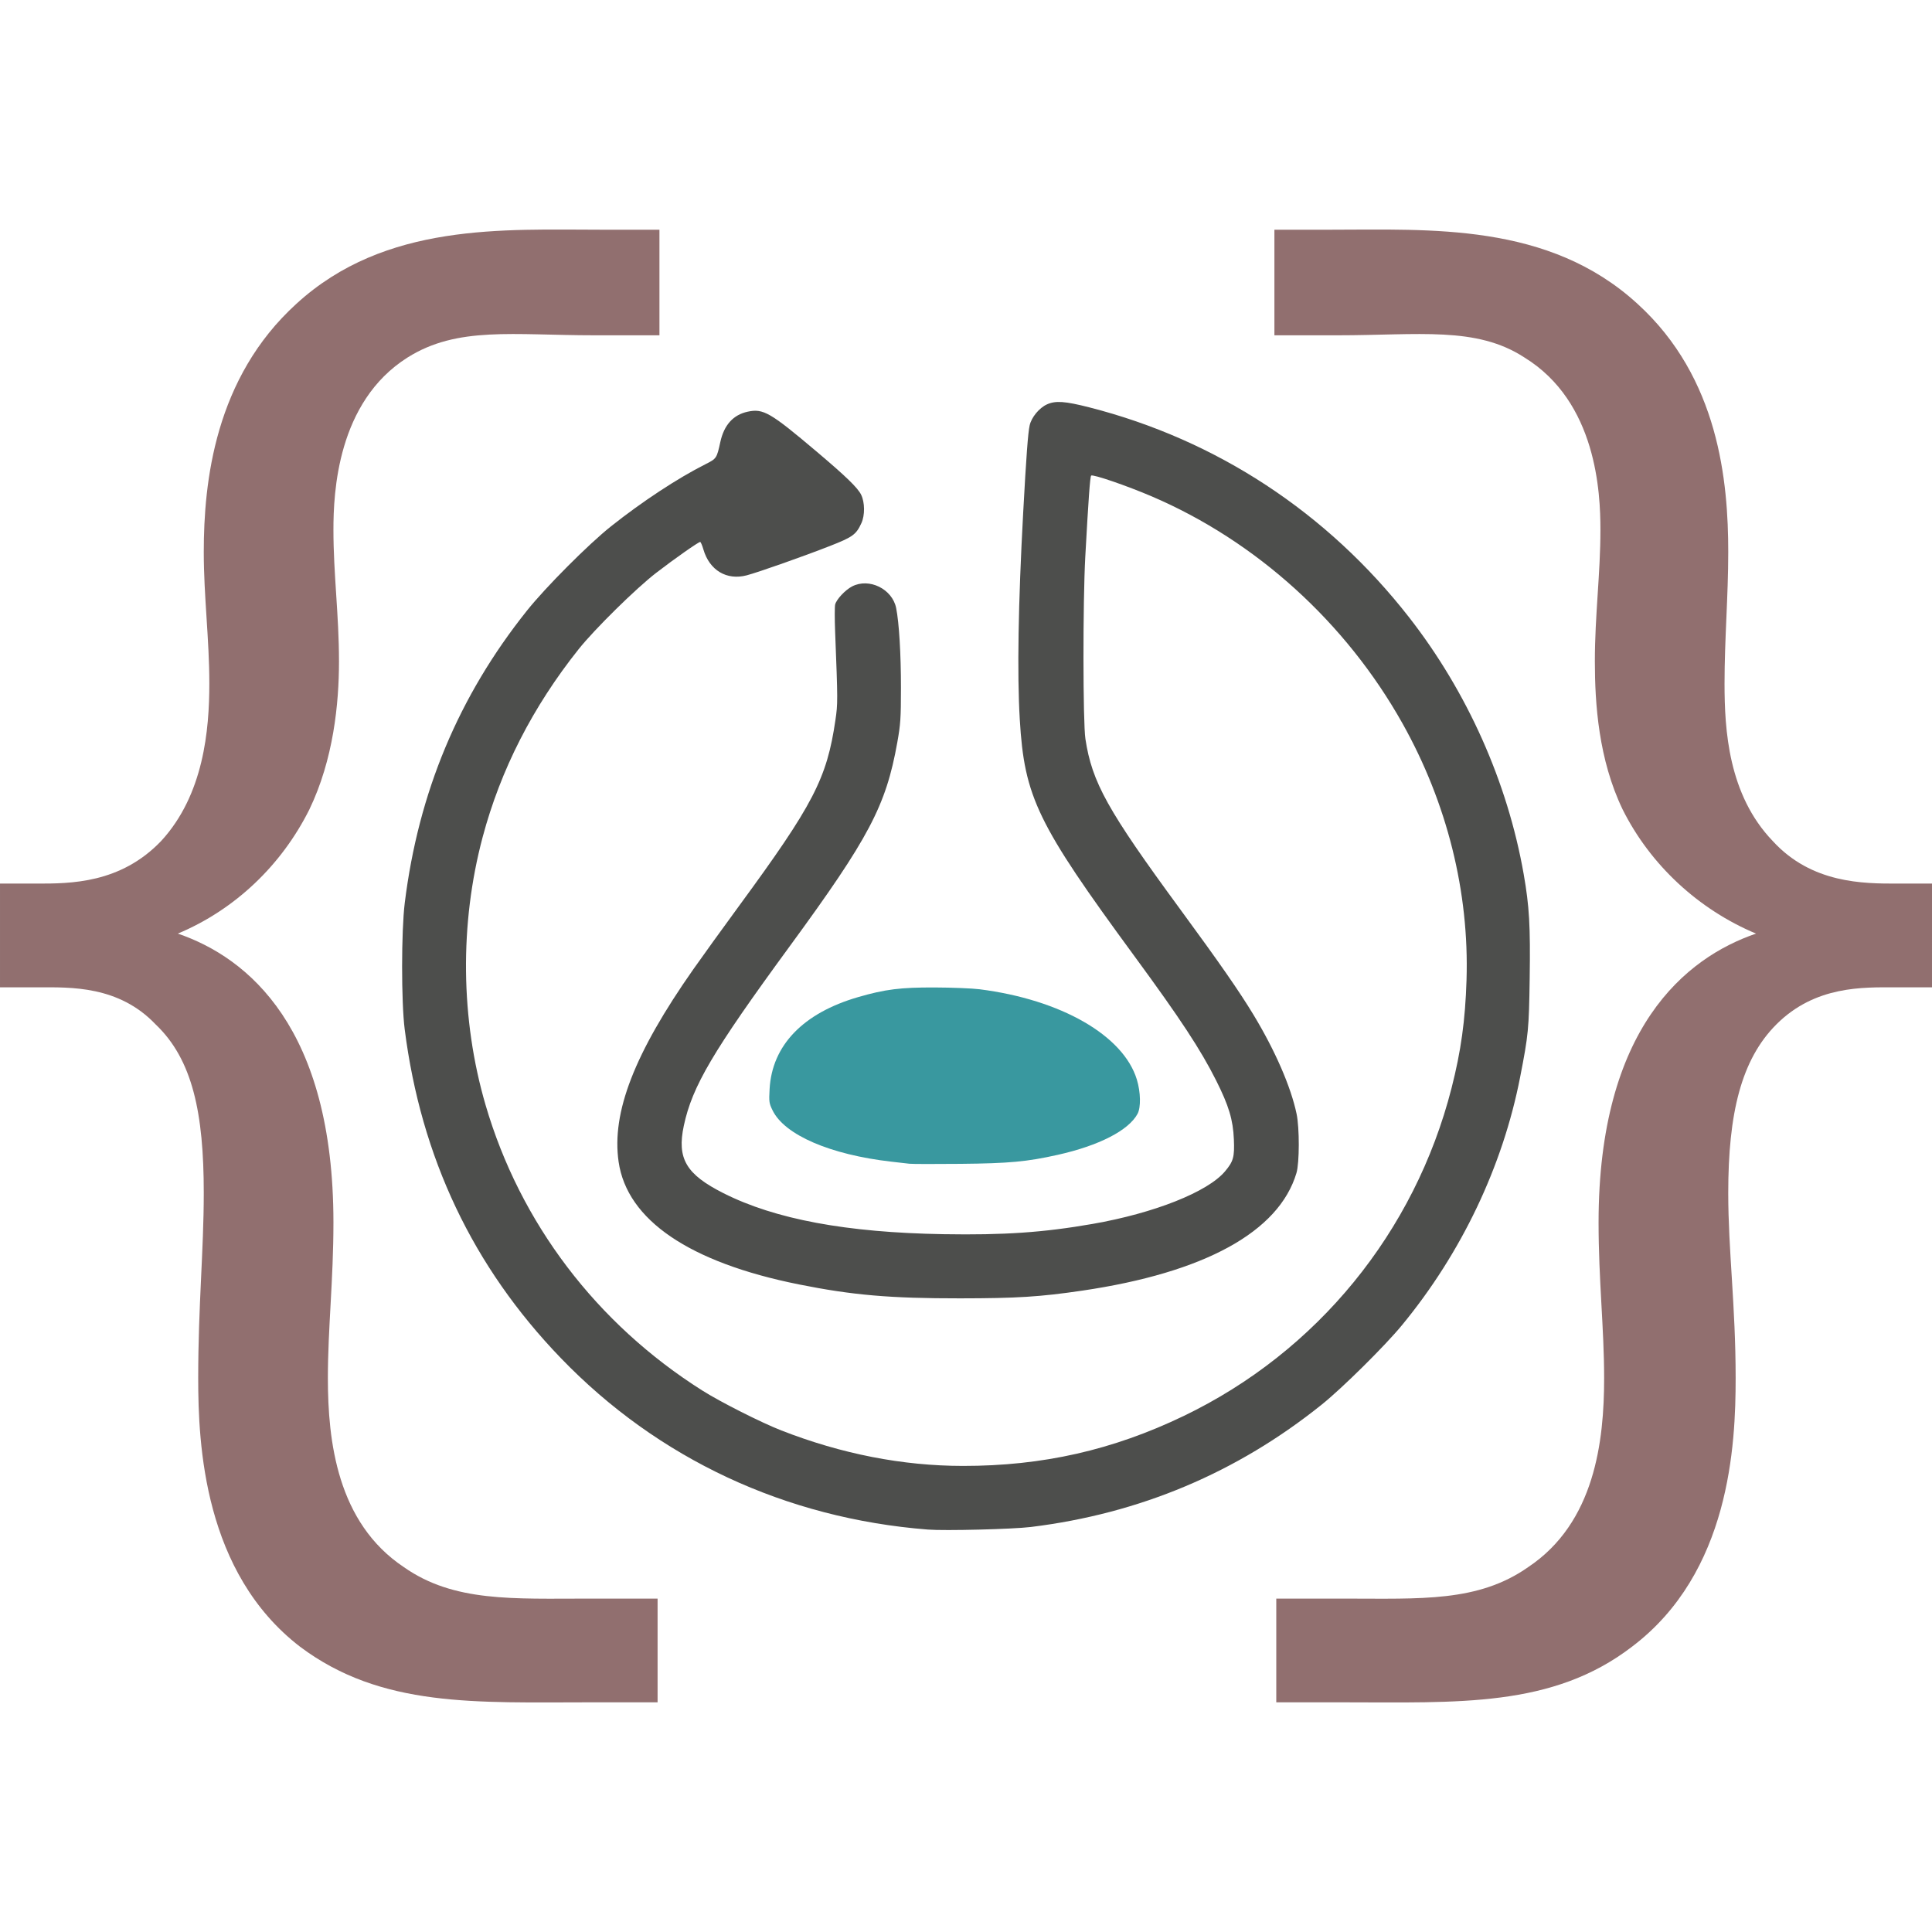
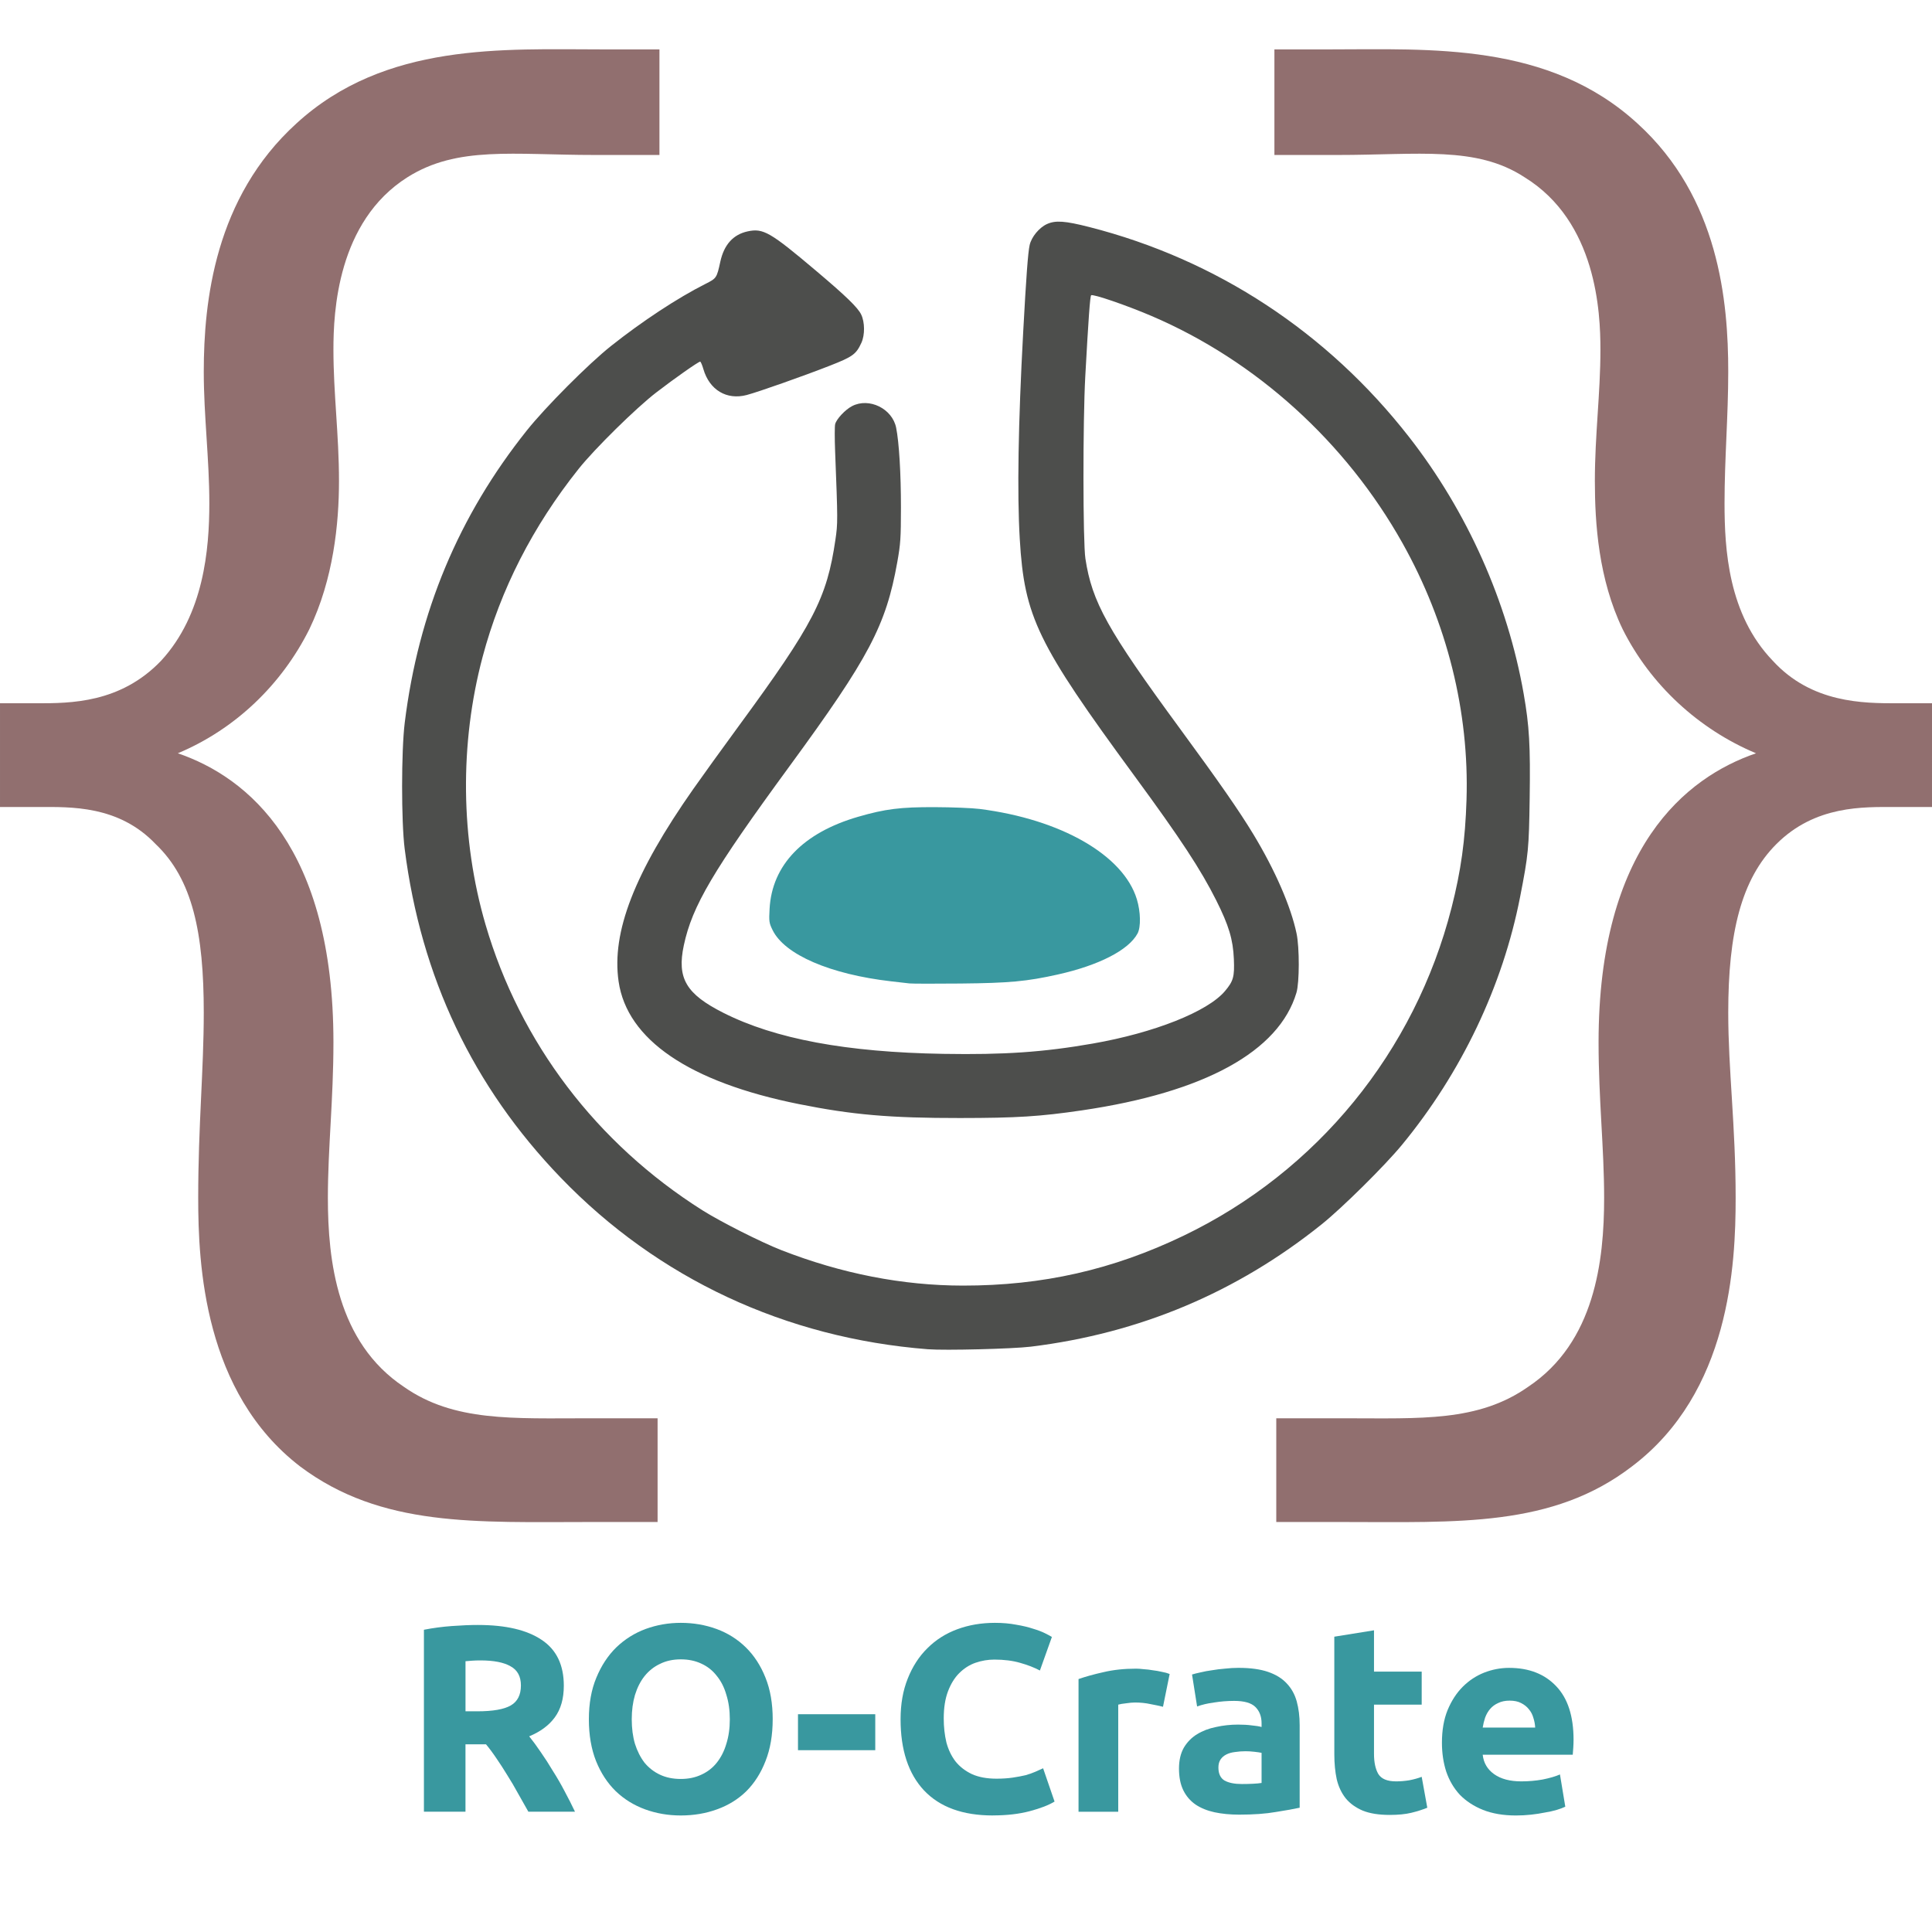
<svg xmlns="http://www.w3.org/2000/svg" width="600" height="600" viewBox="0 0 158.75 158.75" version="1.1" id="svg4953">
  <defs id="defs4947" />
-   <g id="layer1" transform="translate(1841.816,-101.8424)">
-     <g id="g3781" transform="matrix(0.4496173,0,0,0.4496173,-1441.054,122.6351)">
-       <g id="g4934" transform="matrix(0.3527778,0,0,-0.3527778,-1077.931,500.9903)">
+   <g id="g853">
+     <text id="text881" y="148.868" x="33.083" style="font-style:normal;font-variant:normal;font-weight:bold;font-stretch:normal;font-size:21.892px;line-height:1.25;font-family:Ubuntu;-inkscape-font-specification:'Ubuntu, Bold';font-variant-ligatures:normal;font-variant-caps:normal;font-variant-numeric:normal;font-feature-settings:normal;text-align:start;letter-spacing:0px;word-spacing:0px;writing-mode:lr-tb;text-anchor:start;opacity:0;fill:#39989f;fill-opacity:1;stroke:none;stroke-width:0.547;" xml:space="preserve">
+       <tspan style="font-style:normal;font-variant:normal;font-weight:bold;font-stretch:normal;font-size:21.892px;font-family:Ubuntu;-inkscape-font-specification:'Ubuntu, Bold';font-variant-ligatures:normal;font-variant-caps:normal;font-variant-numeric:normal;font-feature-settings:normal;text-align:start;writing-mode:lr-tb;text-anchor:start;fill:#39989f;fill-opacity:1;stroke-width:0.547;" y="148.868" x="33.083" id="tspan879">RO-Crate</tspan>
+     </text>
+     <g id="text881-4" style="font-style:normal;font-variant:normal;font-weight:bold;font-stretch:normal;font-size:21.892px;line-height:1.25;font-family:Ubuntu;-inkscape-font-specification:'Ubuntu, Bold';font-variant-ligatures:normal;font-variant-caps:normal;font-variant-numeric:normal;font-feature-settings:normal;text-align:start;letter-spacing:0px;word-spacing:0px;writing-mode:lr-tb;text-anchor:start;opacity:1;fill:#39989f;fill-opacity:1;stroke:none;stroke-width:0.547" aria-label="RO-Crate">
+       <path id="path4614" style="font-style:normal;font-variant:normal;font-weight:bold;font-stretch:normal;font-size:21.892px;font-family:Ubuntu;-inkscape-font-specification:'Ubuntu, Bold';font-variant-ligatures:normal;font-variant-caps:normal;font-variant-numeric:normal;font-feature-settings:normal;text-align:start;writing-mode:lr-tb;text-anchor:start;fill:#39989f;fill-opacity:1;stroke-width:0.547" d="m 39.279,133.522 q 3.415,0 5.232,1.226 1.817,1.204 1.817,3.765 0,1.598 -0.744,2.605 -0.722,0.985 -2.102,1.554 0.46,0.569 0.963,1.313 0.504,0.722 0.985,1.532 0.504,0.788 0.963,1.664 0.46,0.854 0.854,1.686 h -3.831 q -0.416,-0.744 -0.854,-1.511 -0.416,-0.766 -0.876,-1.489 -0.438,-0.722 -0.876,-1.357 -0.438,-0.657 -0.876,-1.182 h -1.686 v 5.539 h -3.415 v -14.952 q 1.116,-0.219 2.299,-0.306 1.204,-0.088 2.145,-0.088 z m 0.197,2.912 q -0.372,0 -0.679,0.022 -0.285,0.022 -0.547,0.044 v 4.116 h 0.963 q 1.926,0 2.758,-0.482 0.832,-0.482 0.832,-1.642 0,-1.116 -0.854,-1.576 -0.832,-0.482 -2.474,-0.482 z" />
+       <path id="path4616" style="font-style:normal;font-variant:normal;font-weight:bold;font-stretch:normal;font-size:21.892px;font-family:Ubuntu;-inkscape-font-specification:'Ubuntu, Bold';font-variant-ligatures:normal;font-variant-caps:normal;font-variant-numeric:normal;font-feature-settings:normal;text-align:start;writing-mode:lr-tb;text-anchor:start;fill:#39989f;fill-opacity:1;stroke-width:0.547" d="m 51.91,141.272 q 0,1.116 0.263,2.014 0.285,0.898 0.788,1.554 0.525,0.635 1.27,0.985 0.744,0.35 1.708,0.35 0.941,0 1.686,-0.35 0.766,-0.35 1.27,-0.985 0.525,-0.657 0.788,-1.554 0.285,-0.898 0.285,-2.014 0,-1.116 -0.285,-2.014 -0.263,-0.919 -0.788,-1.554 -0.504,-0.657 -1.27,-1.007 -0.744,-0.35 -1.686,-0.35 -0.963,0 -1.708,0.372 -0.744,0.35 -1.27,1.007 -0.504,0.635 -0.788,1.554 -0.263,0.898 -0.263,1.992 z m 11.581,0 q 0,1.948 -0.591,3.437 -0.569,1.467 -1.576,2.474 -1.007,0.985 -2.408,1.489 -1.379,0.503 -2.977,0.503 -1.554,0 -2.933,-0.503 -1.379,-0.504 -2.408,-1.489 -1.029,-1.007 -1.62,-2.474 -0.591,-1.489 -0.591,-3.437 0,-1.948 0.613,-3.415 0.613,-1.489 1.642,-2.496 1.051,-1.007 2.408,-1.511 1.379,-0.503 2.89,-0.503 1.554,0 2.933,0.503 1.379,0.504 2.408,1.511 1.029,1.007 1.62,2.496 0.591,1.467 0.591,3.415 z" />
+       <path id="path4618" style="font-style:normal;font-variant:normal;font-weight:bold;font-stretch:normal;font-size:21.892px;font-family:Ubuntu;-inkscape-font-specification:'Ubuntu, Bold';font-variant-ligatures:normal;font-variant-caps:normal;font-variant-numeric:normal;font-feature-settings:normal;text-align:start;writing-mode:lr-tb;text-anchor:start;fill:#39989f;fill-opacity:1;stroke-width:0.547" d="m 65.57,140.856 h 6.349 v 2.955 h -6.349 z" />
+       <path id="path4620" style="font-style:normal;font-variant:normal;font-weight:bold;font-stretch:normal;font-size:21.892px;font-family:Ubuntu;-inkscape-font-specification:'Ubuntu, Bold';font-variant-ligatures:normal;font-variant-caps:normal;font-variant-numeric:normal;font-feature-settings:normal;text-align:start;writing-mode:lr-tb;text-anchor:start;fill:#39989f;fill-opacity:1;stroke-width:0.547" d="m 81.573,149.174 q -3.7,0 -5.648,-2.058 -1.926,-2.058 -1.926,-5.845 0,-1.883 0.591,-3.349 0.591,-1.489 1.62,-2.496 1.029,-1.029 2.452,-1.554 1.423,-0.525 3.087,-0.525 0.963,0 1.751,0.153 0.788,0.131 1.379,0.328 0.591,0.175 0.985,0.372 0.394,0.197 0.569,0.306 l -0.985,2.758 q -0.701,-0.372 -1.642,-0.635 -0.919,-0.263 -2.102,-0.263 -0.788,0 -1.554,0.263 -0.744,0.263 -1.335,0.854 -0.569,0.569 -0.919,1.489 -0.35,0.919 -0.35,2.233 0,1.051 0.219,1.97 0.241,0.898 0.744,1.554 0.525,0.657 1.357,1.051 0.832,0.372 2.014,0.372 0.744,0 1.335,-0.088 0.591,-0.088 1.051,-0.197 0.46,-0.131 0.81,-0.285 0.35,-0.153 0.635,-0.285 l 0.941,2.736 q -0.722,0.438 -2.036,0.788 -1.313,0.35 -3.043,0.35 z" />
+       <path id="path4622" style="font-style:normal;font-variant:normal;font-weight:bold;font-stretch:normal;font-size:21.892px;font-family:Ubuntu;-inkscape-font-specification:'Ubuntu, Bold';font-variant-ligatures:normal;font-variant-caps:normal;font-variant-numeric:normal;font-feature-settings:normal;text-align:start;writing-mode:lr-tb;text-anchor:start;fill:#39989f;fill-opacity:1;stroke-width:0.547" d="m 95.562,140.243 q -0.438,-0.109 -1.029,-0.219 -0.591,-0.131 -1.27,-0.131 -0.306,0 -0.744,0.066 -0.416,0.044 -0.635,0.109 v 8.8 h -3.262 v -10.902 q 0.876,-0.306 2.058,-0.569 1.204,-0.285 2.671,-0.285 0.263,0 0.635,0.044 0.372,0.022 0.744,0.088 0.372,0.044 0.744,0.131 0.372,0.066 0.635,0.175 z" />
+       <path id="path4624" style="font-style:normal;font-variant:normal;font-weight:bold;font-stretch:normal;font-size:21.892px;font-family:Ubuntu;-inkscape-font-specification:'Ubuntu, Bold';font-variant-ligatures:normal;font-variant-caps:normal;font-variant-numeric:normal;font-feature-settings:normal;text-align:start;writing-mode:lr-tb;text-anchor:start;fill:#39989f;fill-opacity:1;stroke-width:0.547" d="m 102.042,146.591 q 0.482,0 0.919,-0.022 0.438,-0.022 0.701,-0.066 v -2.474 q -0.197,-0.044 -0.591,-0.088 -0.394,-0.044 -0.722,-0.044 -0.46,0 -0.876,0.066 -0.394,0.044 -0.701,0.197 -0.306,0.153 -0.482,0.416 -0.175,0.263 -0.175,0.657 0,0.766 0.504,1.073 0.525,0.285 1.423,0.285 z m -0.263,-9.545 q 1.445,0 2.408,0.328 0.963,0.328 1.532,0.941 0.591,0.613 0.832,1.489 0.241,0.876 0.241,1.948 v 6.786 q -0.701,0.153 -1.948,0.35 -1.248,0.219 -3.021,0.219 -1.116,0 -2.036,-0.197 -0.898,-0.197 -1.554,-0.635 -0.657,-0.46 -1.007,-1.182 -0.35,-0.722 -0.35,-1.773 0,-1.007 0.394,-1.708 0.416,-0.701 1.095,-1.116 0.679,-0.416 1.554,-0.591 0.876,-0.197 1.817,-0.197 0.635,0 1.116,0.066 0.504,0.044 0.81,0.131 v -0.306 q 0,-0.832 -0.504,-1.335 -0.503,-0.504 -1.751,-0.504 -0.832,0 -1.642,0.131 -0.81,0.109 -1.401,0.328 l -0.416,-2.627 q 0.285,-0.088 0.701,-0.175 0.438,-0.109 0.941,-0.175 0.504,-0.088 1.051,-0.131 0.569,-0.066 1.138,-0.066 z" />
+       <path id="path4626" style="font-style:normal;font-variant:normal;font-weight:bold;font-stretch:normal;font-size:21.892px;font-family:Ubuntu;-inkscape-font-specification:'Ubuntu, Bold';font-variant-ligatures:normal;font-variant-caps:normal;font-variant-numeric:normal;font-feature-settings:normal;text-align:start;writing-mode:lr-tb;text-anchor:start;fill:#39989f;fill-opacity:1;stroke-width:0.547" d="m 109.638,134.485 3.262,-0.525 v 3.393 h 3.919 v 2.715 h -3.919 v 4.05 q 0,1.029 0.35,1.642 0.372,0.613 1.467,0.613 0.525,0 1.073,-0.088 0.569,-0.109 1.029,-0.285 l 0.46,2.539 q -0.591,0.241 -1.313,0.416 -0.722,0.175 -1.773,0.175 -1.335,0 -2.211,-0.35 -0.876,-0.372 -1.401,-1.007 -0.525,-0.657 -0.744,-1.576 -0.197,-0.919 -0.197,-2.036 z" />
+       <path id="path4628" style="font-style:normal;font-variant:normal;font-weight:bold;font-stretch:normal;font-size:21.892px;font-family:Ubuntu;-inkscape-font-specification:'Ubuntu, Bold';font-variant-ligatures:normal;font-variant-caps:normal;font-variant-numeric:normal;font-feature-settings:normal;text-align:start;writing-mode:lr-tb;text-anchor:start;fill:#39989f;fill-opacity:1;stroke-width:0.547" d="m 118.482,143.198 q 0,-1.532 0.46,-2.671 0.482,-1.16 1.248,-1.926 0.766,-0.766 1.751,-1.16 1.007,-0.394 2.058,-0.394 2.452,0 3.875,1.511 1.423,1.489 1.423,4.4 0,0.285 -0.022,0.635 -0.022,0.328 -0.044,0.591 h -7.399 q 0.109,1.007 0.941,1.598 0.832,0.591 2.233,0.591 0.898,0 1.751,-0.153 0.876,-0.175 1.423,-0.416 l 0.438,2.649 q -0.263,0.131 -0.701,0.263 -0.438,0.131 -0.985,0.219 -0.525,0.109 -1.138,0.175 -0.613,0.066 -1.226,0.066 -1.554,0 -2.715,-0.46 -1.138,-0.46 -1.905,-1.248 -0.744,-0.81 -1.116,-1.905 -0.35,-1.095 -0.35,-2.364 z m 7.662,-1.248 q -0.022,-0.416 -0.153,-0.81 -0.109,-0.394 -0.372,-0.701 -0.241,-0.306 -0.635,-0.503 -0.372,-0.197 -0.941,-0.197 -0.547,0 -0.941,0.197 -0.394,0.175 -0.657,0.482 -0.263,0.306 -0.416,0.722 -0.131,0.394 -0.197,0.81 z" />
+     </g>
+     <g transform="translate(1841.816,-101.8424)" id="g4576">
+       <g id="g4934" transform="matrix(0.158615,0,0,-0.158615,-1925.711,333.0723)">
        <path id="path285-1-0" d="m 1009.586,758.846 c -73.771,5.793 -139.83,36.656 -190.133,88.831 -45.556,47.252 -72.443,103.883 -80.892,170.383 -1.795,14.126 -1.776,50.752 0.033,65.372 7.092,57.3 27.914,107.119 63.297,151.444 9.707,12.16 31.931,34.453 43.539,43.673 16.198,12.866 34.577,24.953 48.949,32.19 5.748,2.895 5.847,3.043 7.699,11.516 1.927,8.82 6.694,14.091 14.198,15.7 8.045,1.726 11.652,-0.361 35.559,-20.569 15.431,-13.044 21.459,-18.889 23.211,-22.51 1.909,-3.943 1.97,-10.576 0.134,-14.604 -2.723,-5.972 -4.468,-7.245 -16.29,-11.879 -13.692,-5.367 -37.131,-13.634 -43.146,-15.217 -10.38,-2.732 -19.298,2.604 -22.446,13.432 -0.617,2.123 -1.364,3.859 -1.659,3.859 -0.914,0 -13.351,-8.732 -22.742,-15.967 -10.516,-8.101 -31.939,-29.189 -40.239,-39.61 -23.772,-29.845 -40.407,-62.412 -49.71,-97.32 -12.002,-45.038 -11.464,-94.399 1.512,-138.778 17.882,-61.152 57.52,-113.349 112.37,-147.972 9.469,-5.977 30.438,-16.566 40.851,-20.63 31.229,-12.185 62.787,-18.35 94.063,-18.375 41.26,-0.032 77.626,8.196 114.389,25.881 69.046,33.215 119.671,95.192 138.744,169.857 4.897,19.172 7.095,35.014 7.758,55.929 1.447,45.605 -10.054,91.73 -33.143,132.922 -29.391,52.435 -75.838,94.507 -129.894,117.657 -13.026,5.578 -30.63,11.612 -31.425,10.77 -0.564,-0.598 -1.38,-11.881 -3.035,-41.991 -1.286,-23.401 -1.241,-85.838 0.068,-94.426 3.437,-22.54 11.394,-36.839 49.113,-88.252 20.421,-27.835 30.609,-42.5 37.924,-54.59 11.242,-18.581 19.398,-37.318 22.348,-51.344 1.552,-7.378 1.518,-25.362 -0.058,-30.669 -9.046,-30.46 -47.607,-51.625 -111.05,-60.952 -21.779,-3.202 -33.759,-3.957 -63.193,-3.983 -36.253,-0.032 -55.792,1.658 -83.53,7.224 -56.693,11.376 -88.993,33.345 -93.376,63.51 -3.715,25.566 8.169,56.201 38.675,99.69 4.612,6.574 15.2,21.249 23.53,32.611 38.74,52.838 45.682,66.213 50.114,96.561 1.253,8.577 1.249,9.706 -0.159,45.841 -0.258,6.636 -0.251,12.936 0.016,14.001 0.669,2.664 5.19,7.498 8.752,9.357 8.832,4.609 20.861,-1.287 22.85,-11.2 1.523,-7.59 2.494,-23.743 2.482,-41.292 -0.011,-15.923 -0.21,-18.904 -1.894,-28.328 -5.871,-32.851 -14.624,-49.429 -55.802,-105.684 -39.772,-54.335 -50.418,-72.377 -54.782,-92.839 -3.636,-17.051 1.152,-25.201 20.555,-34.986 26.782,-13.507 63.701,-20.386 113.914,-21.225 31.478,-0.526 51.771,0.87 77.283,5.317 31.941,5.567 59.623,16.553 68.605,27.227 4.351,5.171 4.973,7.417 4.588,16.588 -0.424,10.124 -2.613,17.403 -9.152,30.43 -8.037,16.013 -18.513,31.956 -42.32,64.403 -50.403,68.696 -57.039,82.389 -59.433,122.652 -1.407,23.667 -0.813,59.811 1.764,107.238 1.573,28.951 2.491,41.315 3.354,45.151 0.943,4.19 4.939,9.034 8.96,10.861 4.438,2.016 9.356,1.67 21.953,-1.544 65.905,-16.814 123.328,-54.52 165.64,-108.765 30.161,-38.667 51.014,-85.394 59.372,-133.045 2.923,-16.665 3.504,-26.767 3.105,-54.002 -0.386,-26.343 -0.658,-29.157 -4.953,-51.175 -9.012,-46.201 -30.401,-91.087 -61.248,-128.53 -8.829,-10.717 -30.854,-32.515 -41.463,-41.035 -43.991,-35.328 -94.331,-56.521 -150.718,-63.452 -9.36,-1.151 -44.548,-2.033 -53.387,-1.339 z" style="fill:#4d4e4c;stroke-width:0.726" />
        <path style="fill:#39989f;stroke-width:0.968" d="m 1341.822,-1190.148 c -23.665,-0.08 -34.216,1.246 -52.815,6.633 -38.067,11.025 -59.556,33.331 -61.221,63.547 -0.486,8.828 -0.352,9.781 2.082,14.756 8.293,16.95 39.786,30.549 81.93,35.379 5.06,0.58 10.727,1.229 12.592,1.441 1.864,0.213 17.77,0.245 35.348,0.072 33.565,-0.329 45.722,-1.456 67.053,-6.217 28.491,-6.359 48.958,-16.869 55.133,-28.311 2.395,-4.436 2.188,-14.947 -0.463,-23.676 -9.257,-30.476 -52.405,-55.252 -108.648,-62.385 -5.06,-0.642 -19.005,-1.2 -30.99,-1.24 z" transform="matrix(0.75,0,0,-0.75,6.75977,147.0605)" id="path287-8-3" />
      </g>
-       <g id="g3771">
-         <g aria-label="{" style="font-style:normal;font-weight:normal;font-size:70.525px;line-height:1.25;font-family:sans-serif;letter-spacing:0px;word-spacing:0px;fill:#916f6f;fill-opacity:1;stroke:none;stroke-width:1.763" id="text13">
-           <path d="m -891.34,115.233 v 18.957 h 7.109 c 5.755,0 14.556,-0.339 21.327,6.77 6.77,6.432 8.802,16.249 8.802,30.805 0,10.494 -1.016,20.65 -1.016,33.852 0,12.187 1.016,35.545 18.619,49.086 14.895,11.171 32.16,10.156 53.148,10.156 h 12.187 v -18.957 h -12.525 c -13.879,0 -24.712,0.677 -33.852,-5.755 -12.187,-8.125 -13.879,-23.019 -13.879,-34.529 0,-9.14 1.016,-17.942 1.016,-28.436 0,-35.545 -15.572,-48.409 -28.436,-52.809 10.494,-4.401 18.957,-12.525 24.035,-22.681 4.401,-9.14 5.416,-19.296 5.416,-27.082 0,-8.463 -1.016,-15.911 -1.016,-24.035 0,-6.77 0.677,-23.358 13.541,-31.483 9.14,-5.755 19.296,-4.062 34.191,-4.062 h 11.848 V -4.265 h -10.494 c -17.942,0 -39.607,-1.354 -55.856,13.541 -14.895,13.541 -16.926,32.498 -16.926,45.362 0,8.125 1.016,15.911 1.016,24.035 0,8.463 -1.016,20.311 -8.802,28.774 -7.447,7.786 -16.588,7.786 -22.681,7.786 z" style="font-style:normal;font-variant:normal;font-weight:normal;font-stretch:normal;font-size:338.522px;font-family:Inconsolata;-inkscape-font-specification:Inconsolata;fill:#916f6f;stroke-width:1.763" id="path3720" />
-         </g>
-         <g aria-label="}" style="font-style:normal;font-weight:normal;font-size:70.525px;line-height:1.25;font-family:sans-serif;letter-spacing:0px;word-spacing:0px;fill:#916f6f;fill-opacity:1;stroke:none;stroke-width:1.763" id="text13-3">
-           <path d="m -538.262,115.233 h -6.432 c -6.093,0 -15.572,0 -22.681,-7.786 -8.125,-8.463 -8.802,-20.311 -8.802,-28.774 0,-8.125 0.677,-15.911 0.677,-24.035 0,-12.864 -1.693,-31.821 -16.588,-45.362 -16.249,-14.895 -37.914,-13.541 -56.195,-13.541 h -10.156 V 15.031 h 11.51 c 14.895,0 25.389,-1.693 34.191,4.062 13.202,8.125 13.879,24.712 13.879,31.483 0,8.125 -1.016,15.572 -1.016,24.035 0,7.786 0.677,17.942 5.078,27.082 5.078,10.156 13.879,18.28 24.374,22.681 -12.864,4.401 -28.774,17.265 -28.774,52.809 0,10.494 1.016,19.296 1.016,28.436 0,11.51 -1.693,26.405 -13.879,34.529 -9.14,6.432 -19.634,5.755 -33.514,5.755 h -12.525 v 18.957 h 12.187 c 20.988,0 38.253,1.016 52.809,-10.156 17.942,-13.541 18.957,-36.899 18.957,-49.086 0,-13.202 -1.354,-23.358 -1.354,-33.852 0,-14.556 2.37,-24.374 8.802,-30.805 7.109,-7.109 15.911,-6.77 21.665,-6.77 h 6.77 z" style="font-style:normal;font-variant:normal;font-weight:normal;font-stretch:normal;font-size:338.522px;font-family:Inconsolata;-inkscape-font-specification:Inconsolata;fill:#916f6f;stroke-width:1.763" id="path3723" />
-         </g>
+       <g transform="matrix(0.4496173,0,0,0.4496173,-1441.054,107.8185)" id="text13" style="font-style:normal;font-weight:normal;font-size:70.525px;line-height:1.25;font-family:sans-serif;letter-spacing:0px;word-spacing:0px;fill:#916f6f;fill-opacity:1;stroke:none;stroke-width:1.763" aria-label="{">
+         <path id="path3720" style="font-style:normal;font-variant:normal;font-weight:normal;font-stretch:normal;font-size:338.522px;font-family:Inconsolata;-inkscape-font-specification:Inconsolata;fill:#916f6f;stroke-width:1.763" d="m -891.34,115.233 v 18.957 h 7.109 c 5.755,0 14.556,-0.339 21.327,6.77 6.77,6.432 8.802,16.249 8.802,30.805 0,10.494 -1.016,20.65 -1.016,33.852 0,12.187 1.016,35.545 18.619,49.086 14.895,11.171 32.16,10.156 53.148,10.156 h 12.187 v -18.957 h -12.525 c -13.879,0 -24.712,0.677 -33.852,-5.755 -12.187,-8.125 -13.879,-23.019 -13.879,-34.529 0,-9.14 1.016,-17.942 1.016,-28.436 0,-35.545 -15.572,-48.409 -28.436,-52.809 10.494,-4.401 18.957,-12.525 24.035,-22.681 4.401,-9.14 5.416,-19.296 5.416,-27.082 0,-8.463 -1.016,-15.911 -1.016,-24.035 0,-6.77 0.677,-23.358 13.541,-31.483 9.14,-5.755 19.296,-4.062 34.191,-4.062 h 11.848 V -4.265 h -10.494 c -17.942,0 -39.607,-1.354 -55.856,13.541 -14.895,13.541 -16.926,32.498 -16.926,45.362 0,8.125 1.016,15.911 1.016,24.035 0,8.463 -1.016,20.311 -8.802,28.774 -7.447,7.786 -16.588,7.786 -22.681,7.786 z" />
+       </g>
+       <g transform="matrix(0.4496173,0,0,0.4496173,-1441.054,107.8185)" id="text13-3" style="font-style:normal;font-weight:normal;font-size:70.525px;line-height:1.25;font-family:sans-serif;letter-spacing:0px;word-spacing:0px;fill:#916f6f;fill-opacity:1;stroke:none;stroke-width:1.763" aria-label="}">
+         <path id="path3723" style="font-style:normal;font-variant:normal;font-weight:normal;font-stretch:normal;font-size:338.522px;font-family:Inconsolata;-inkscape-font-specification:Inconsolata;fill:#916f6f;stroke-width:1.763" d="m -538.262,115.233 h -6.432 c -6.093,0 -15.572,0 -22.681,-7.786 -8.125,-8.463 -8.802,-20.311 -8.802,-28.774 0,-8.125 0.677,-15.911 0.677,-24.035 0,-12.864 -1.693,-31.821 -16.588,-45.362 -16.249,-14.895 -37.914,-13.541 -56.195,-13.541 h -10.156 V 15.031 h 11.51 c 14.895,0 25.389,-1.693 34.191,4.062 13.202,8.125 13.879,24.712 13.879,31.483 0,8.125 -1.016,15.572 -1.016,24.035 0,7.786 0.677,17.942 5.078,27.082 5.078,10.156 13.879,18.28 24.374,22.681 -12.864,4.401 -28.774,17.265 -28.774,52.809 0,10.494 1.016,19.296 1.016,28.436 0,11.51 -1.693,26.405 -13.879,34.529 -9.14,6.432 -19.634,5.755 -33.514,5.755 h -12.525 v 18.957 h 12.187 c 20.988,0 38.253,1.016 52.809,-10.156 17.942,-13.541 18.957,-36.899 18.957,-49.086 0,-13.202 -1.354,-23.358 -1.354,-33.852 0,-14.556 2.37,-24.374 8.802,-30.805 7.109,-7.109 15.911,-6.77 21.665,-6.77 h 6.77 z" />
      </g>
    </g>
  </g>
</svg>
